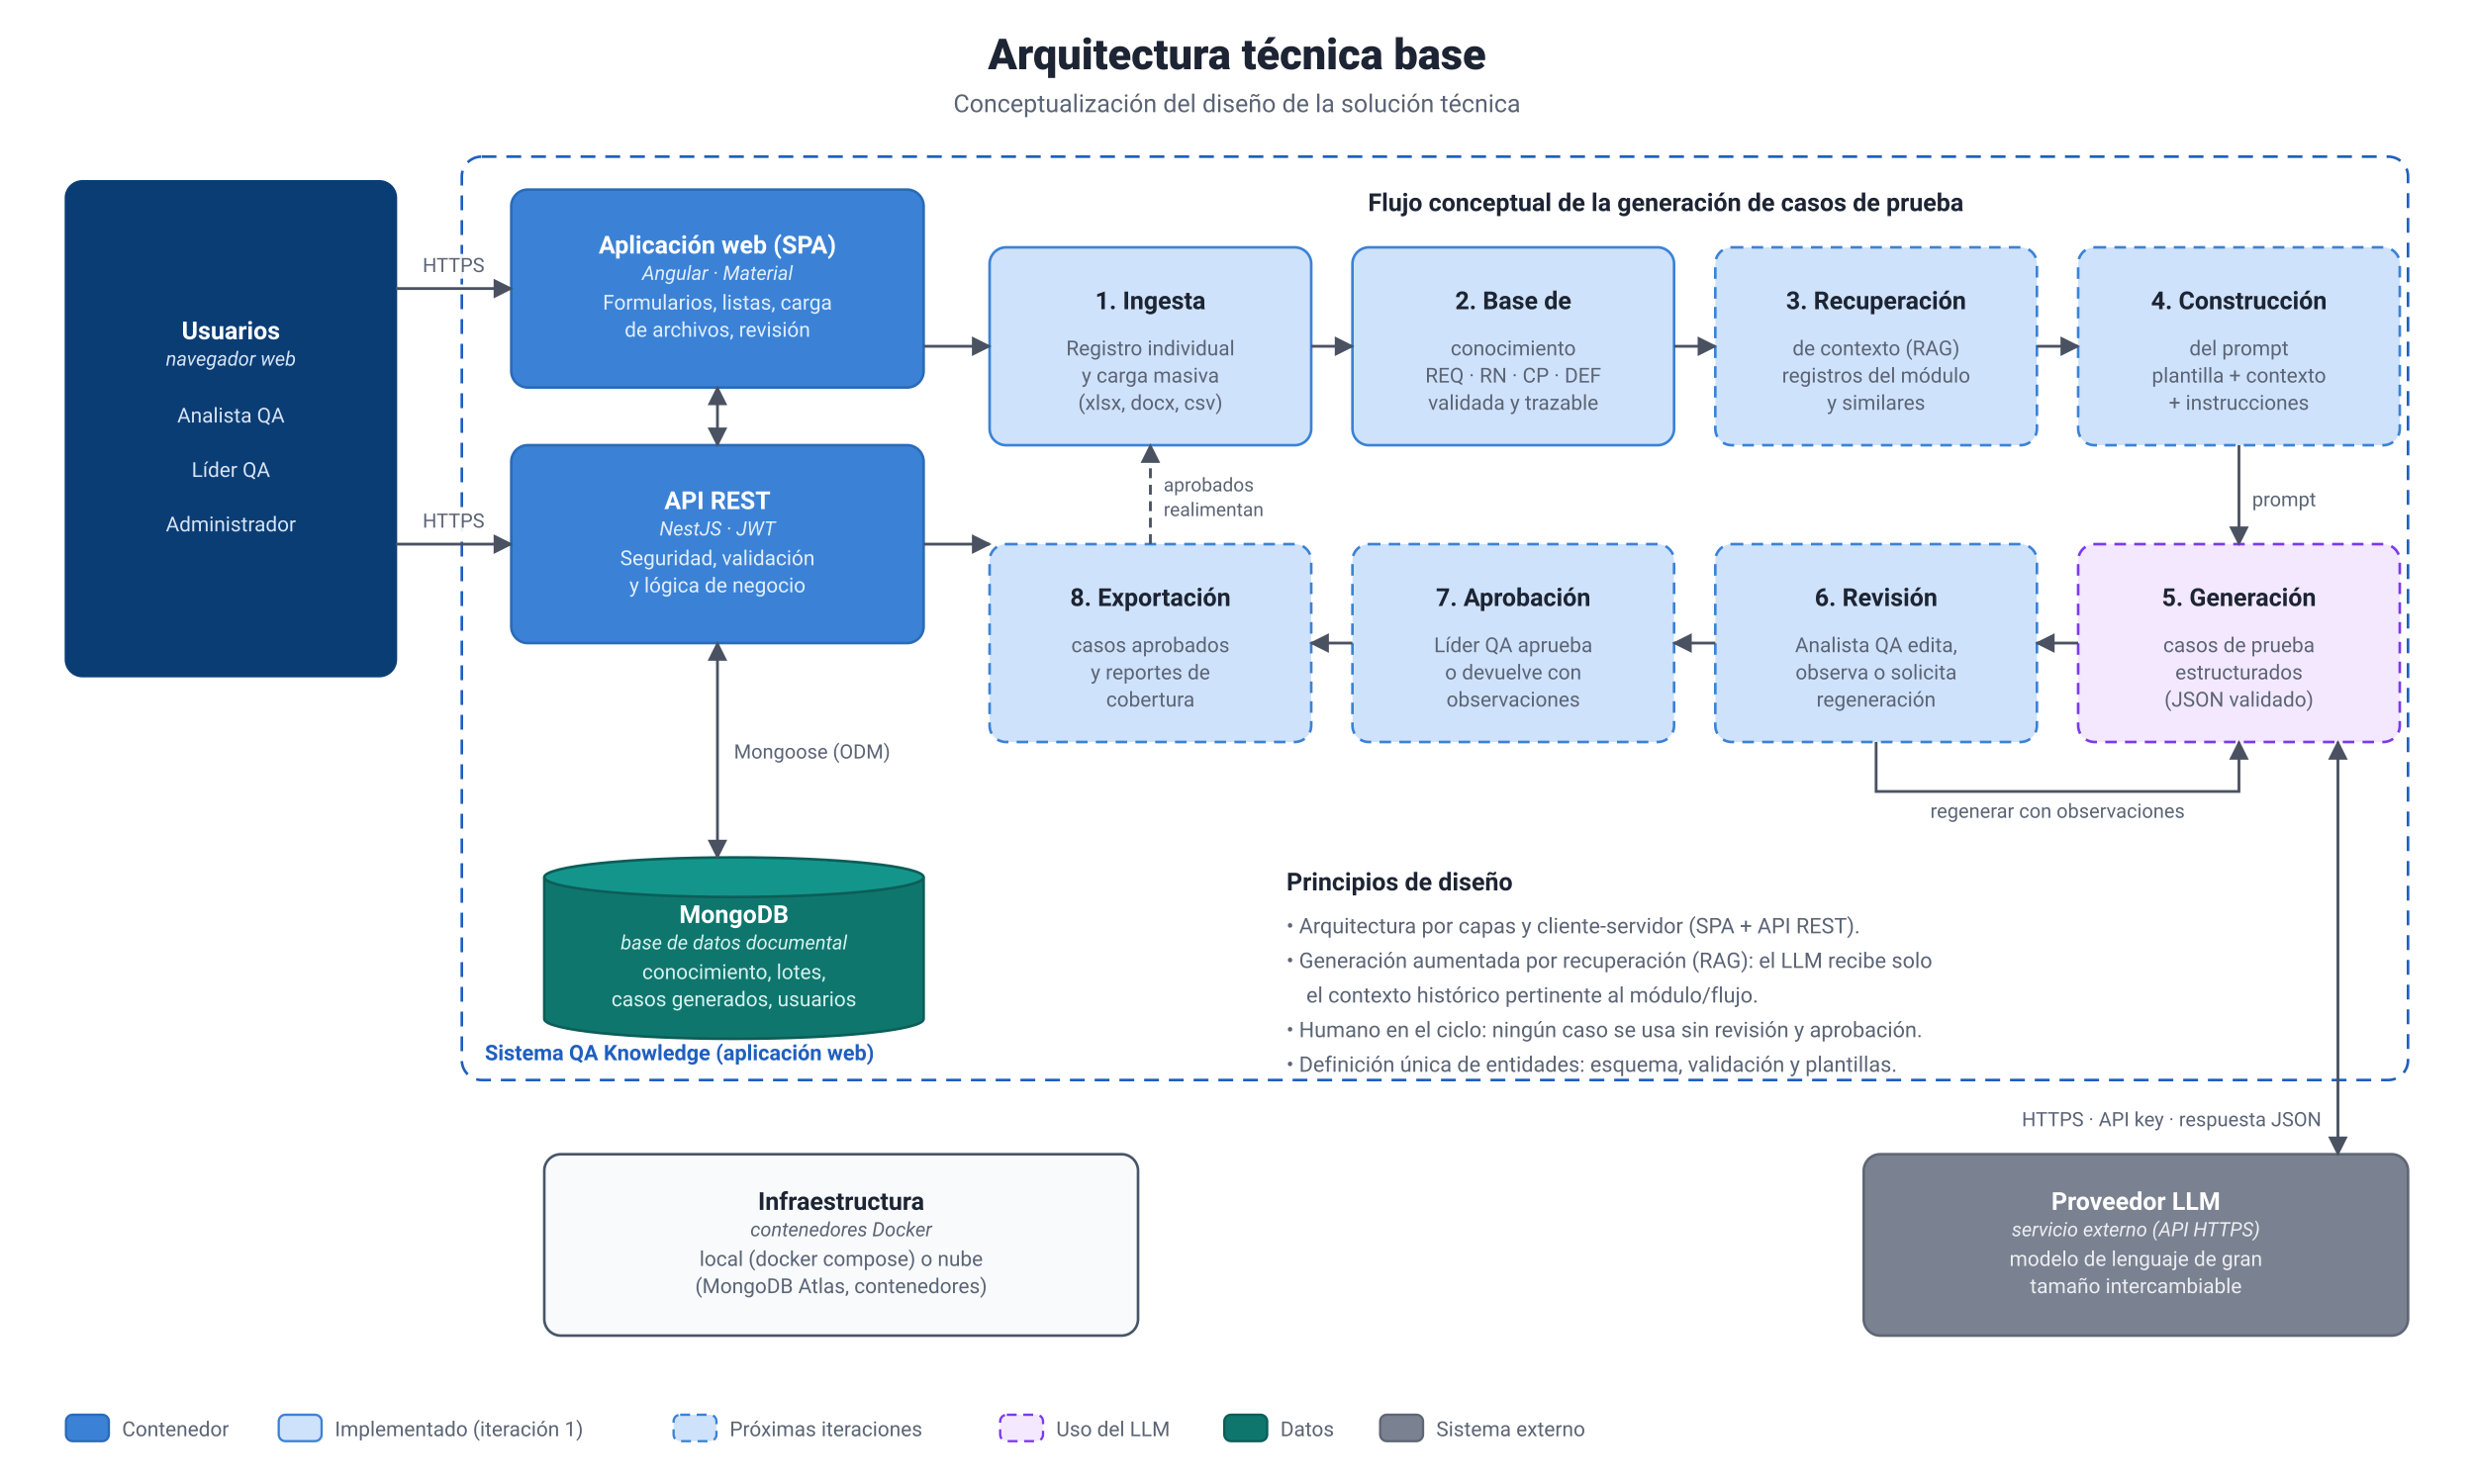
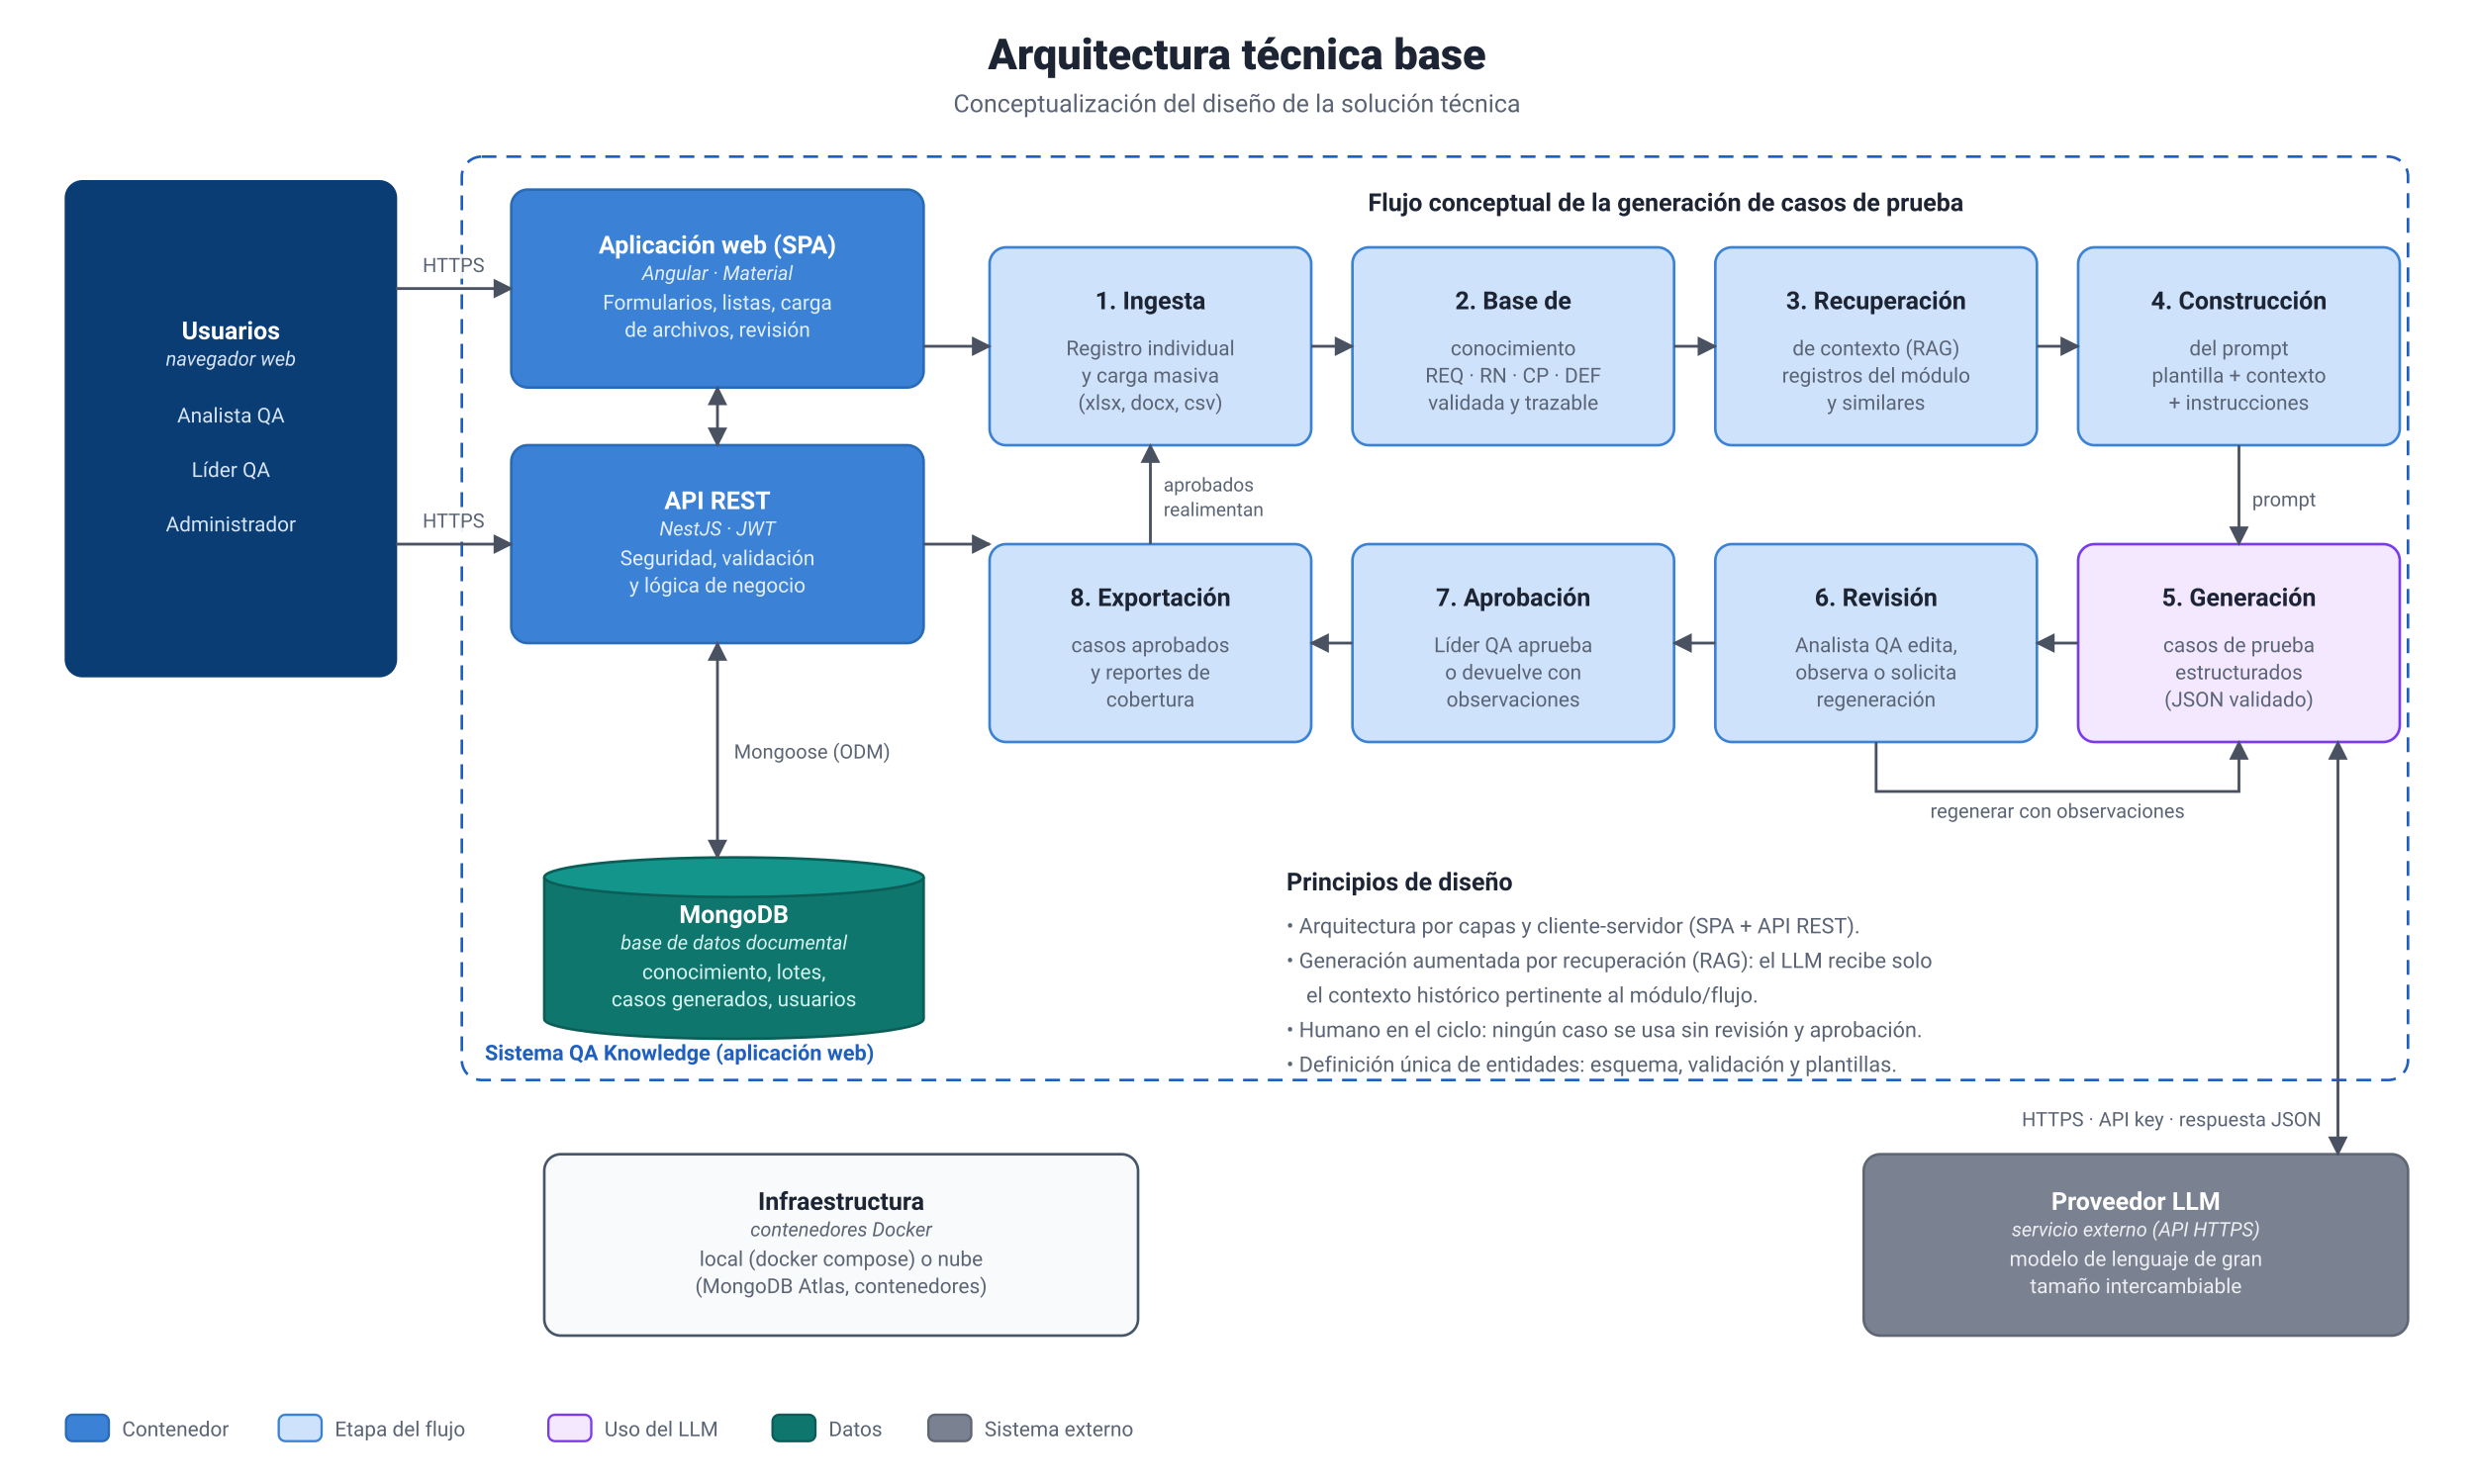
<svg xmlns="http://www.w3.org/2000/svg" width="1500" height="900" viewBox="0 0 1500 900" font-family="Segoe UI, Roboto, Helvetica, Arial, sans-serif">
  <defs>
    <marker id="arr" viewBox="0 0 10 10" refX="9" refY="5" markerWidth="7" markerHeight="7" orient="auto-start-reverse">
      <path d="M0,0 L10,5 L0,10 z" fill="#4a5262" />
    </marker>
  </defs>
  <rect width="1500" height="900" fill="#ffffff" />
  <text x="750.0" y="42" font-size="26" font-weight="800" fill="#1d2433" text-anchor="middle">Arquitectura técnica base</text>
  <text x="750.0" y="68" font-size="15" font-weight="400" fill="#5b6475" text-anchor="middle">Conceptualización del diseño de la solución técnica</text>
  <rect x="40" y="110" width="200" height="300" rx="10" fill="#0b3d75" stroke="#0b3d75" stroke-width="1.6" />
  <text x="140.0" y="205.75" font-size="15" font-weight="700" fill="#ffffff" text-anchor="middle">Usuarios</text>
  <text x="140.0" y="221.75" font-size="12" font-weight="400" fill="#d6e4f5" text-anchor="middle" font-style="italic">navegador web</text>
  <text x="140.0" y="239.75" font-size="12.5" font-weight="400" fill="#d6e4f5" text-anchor="middle" />
  <text x="140.0" y="256.25" font-size="12.5" font-weight="400" fill="#d6e4f5" text-anchor="middle">Analista QA</text>
  <text x="140.0" y="272.75" font-size="12.5" font-weight="400" fill="#d6e4f5" text-anchor="middle" />
  <text x="140.0" y="289.25" font-size="12.5" font-weight="400" fill="#d6e4f5" text-anchor="middle">Líder QA</text>
  <text x="140.0" y="305.75" font-size="12.5" font-weight="400" fill="#d6e4f5" text-anchor="middle" />
  <text x="140.0" y="322.25" font-size="12.5" font-weight="400" fill="#d6e4f5" text-anchor="middle">Administrador</text>
  <rect x="280" y="95" width="1180" height="560" rx="12" fill="none" stroke="#1f5fbf" stroke-width="1.6" stroke-dasharray="9 6" />
  <text x="294" y="643" font-size="13" font-weight="700" fill="#1f5fbf" text-anchor="start">Sistema QA Knowledge (aplicación web)</text>
  <rect x="310" y="115" width="250" height="120" rx="10" fill="#3b82d6" stroke="#2a6bb8" stroke-width="1.6" />
  <text x="435.0" y="153.75" font-size="15" font-weight="700" fill="#ffffff" text-anchor="middle">Aplicación web (SPA)</text>
  <text x="435.0" y="169.75" font-size="12" font-weight="400" fill="#e3eefb" text-anchor="middle" font-style="italic">Angular · Material</text>
  <text x="435.0" y="187.75" font-size="12.5" font-weight="400" fill="#e3eefb" text-anchor="middle">Formularios, listas, carga</text>
  <text x="435.0" y="204.25" font-size="12.5" font-weight="400" fill="#e3eefb" text-anchor="middle">de archivos, revisión</text>
  <rect x="310" y="270" width="250" height="120" rx="10" fill="#3b82d6" stroke="#2a6bb8" stroke-width="1.6" />
  <text x="435.0" y="308.75" font-size="15" font-weight="700" fill="#ffffff" text-anchor="middle">API REST</text>
  <text x="435.0" y="324.75" font-size="12" font-weight="400" fill="#e3eefb" text-anchor="middle" font-style="italic">NestJS · JWT</text>
  <text x="435.0" y="342.75" font-size="12.5" font-weight="400" fill="#e3eefb" text-anchor="middle">Seguridad, validación</text>
  <text x="435.0" y="359.25" font-size="12.5" font-weight="400" fill="#e3eefb" text-anchor="middle">y lógica de negocio</text>
  <path d="M435,235 L435,270" fill="none" stroke="#4a5262" stroke-width="1.7" marker-end="url(#arr)" marker-start="url(#arr)" />
  <path d="M240,175 L310,175" fill="none" stroke="#4a5262" stroke-width="1.7" marker-end="url(#arr)" />
  <rect x="253.5" y="154" width="43.0" height="15" fill="#ffffff" opacity="0.92" />
  <text x="275" y="165" font-size="12" font-weight="400" fill="#5b6475" text-anchor="middle">HTTPS</text>
  <path d="M240,330 L310,330" fill="none" stroke="#4a5262" stroke-width="1.7" marker-end="url(#arr)" />
  <rect x="253.5" y="309" width="43.0" height="15" fill="#ffffff" opacity="0.92" />
  <text x="275" y="320" font-size="12" font-weight="400" fill="#5b6475" text-anchor="middle">HTTPS</text>
  <text x="1010" y="128" font-size="15" font-weight="700" fill="#1d2433" text-anchor="middle">Flujo conceptual de la generación de casos de prueba</text>
  <rect x="600" y="150" width="195" height="120" rx="10" fill="#cfe2fb" stroke="#3b82d6" stroke-width="1.6" />
  <text x="697.5" y="187.5" font-size="15" font-weight="700" fill="#1d2433" text-anchor="middle">1. Ingesta</text>
  <text x="697.5" y="215.5" font-size="12.5" font-weight="400" fill="#5b6475" text-anchor="middle">Registro individual</text>
  <text x="697.5" y="232.0" font-size="12.5" font-weight="400" fill="#5b6475" text-anchor="middle">y carga masiva</text>
  <text x="697.5" y="248.5" font-size="12.5" font-weight="400" fill="#5b6475" text-anchor="middle">(xlsx, docx, csv)</text>
  <rect x="820" y="150" width="195" height="120" rx="10" fill="#cfe2fb" stroke="#3b82d6" stroke-width="1.6" />
  <text x="917.5" y="187.5" font-size="15" font-weight="700" fill="#1d2433" text-anchor="middle">2. Base de</text>
  <text x="917.5" y="215.5" font-size="12.5" font-weight="400" fill="#5b6475" text-anchor="middle">conocimiento</text>
  <text x="917.5" y="232.0" font-size="12.5" font-weight="400" fill="#5b6475" text-anchor="middle">REQ · RN · CP · DEF</text>
  <text x="917.5" y="248.5" font-size="12.5" font-weight="400" fill="#5b6475" text-anchor="middle">validada y trazable</text>
  <path d="M795,210.0 L820,210.0" fill="none" stroke="#4a5262" stroke-width="1.7" marker-end="url(#arr)" />
-   <rect x="1040" y="150" width="195" height="120" rx="10" fill="#cfe2fb" stroke="#3b82d6" stroke-width="1.6" stroke-dasharray="7 5" />
+   <rect x="1040" y="150" width="195" height="120" rx="10" fill="#cfe2fb" stroke="#3b82d6" stroke-width="1.6" />
  <text x="1137.5" y="187.5" font-size="15" font-weight="700" fill="#1d2433" text-anchor="middle">3. Recuperación</text>
  <text x="1137.5" y="215.5" font-size="12.5" font-weight="400" fill="#5b6475" text-anchor="middle">de contexto (RAG)</text>
  <text x="1137.5" y="232.0" font-size="12.5" font-weight="400" fill="#5b6475" text-anchor="middle">registros del módulo</text>
  <text x="1137.5" y="248.5" font-size="12.5" font-weight="400" fill="#5b6475" text-anchor="middle">y similares</text>
  <path d="M1015,210.0 L1040,210.0" fill="none" stroke="#4a5262" stroke-width="1.7" marker-end="url(#arr)" />
-   <rect x="1260" y="150" width="195" height="120" rx="10" fill="#cfe2fb" stroke="#3b82d6" stroke-width="1.6" stroke-dasharray="7 5" />
+   <rect x="1260" y="150" width="195" height="120" rx="10" fill="#cfe2fb" stroke="#3b82d6" stroke-width="1.6" />
  <text x="1357.5" y="187.5" font-size="15" font-weight="700" fill="#1d2433" text-anchor="middle">4. Construcción</text>
  <text x="1357.5" y="215.5" font-size="12.5" font-weight="400" fill="#5b6475" text-anchor="middle">del prompt</text>
  <text x="1357.5" y="232.0" font-size="12.5" font-weight="400" fill="#5b6475" text-anchor="middle">plantilla + contexto</text>
  <text x="1357.5" y="248.5" font-size="12.5" font-weight="400" fill="#5b6475" text-anchor="middle">+ instrucciones</text>
  <path d="M1235,210.0 L1260,210.0" fill="none" stroke="#4a5262" stroke-width="1.7" marker-end="url(#arr)" />
-   <rect x="600" y="330" width="195" height="120" rx="10" fill="#cfe2fb" stroke="#3b82d6" stroke-width="1.6" stroke-dasharray="7 5" />
+   <rect x="600" y="330" width="195" height="120" rx="10" fill="#cfe2fb" stroke="#3b82d6" stroke-width="1.6" />
  <text x="697.5" y="367.5" font-size="15" font-weight="700" fill="#1d2433" text-anchor="middle">8. Exportación</text>
  <text x="697.5" y="395.5" font-size="12.5" font-weight="400" fill="#5b6475" text-anchor="middle">casos aprobados</text>
  <text x="697.5" y="412.0" font-size="12.5" font-weight="400" fill="#5b6475" text-anchor="middle">y reportes de</text>
  <text x="697.5" y="428.5" font-size="12.5" font-weight="400" fill="#5b6475" text-anchor="middle">cobertura</text>
-   <rect x="820" y="330" width="195" height="120" rx="10" fill="#cfe2fb" stroke="#3b82d6" stroke-width="1.6" stroke-dasharray="7 5" />
+   <rect x="820" y="330" width="195" height="120" rx="10" fill="#cfe2fb" stroke="#3b82d6" stroke-width="1.6" />
  <text x="917.5" y="367.5" font-size="15" font-weight="700" fill="#1d2433" text-anchor="middle">7. Aprobación</text>
  <text x="917.5" y="395.5" font-size="12.5" font-weight="400" fill="#5b6475" text-anchor="middle">Líder QA aprueba</text>
  <text x="917.5" y="412.0" font-size="12.5" font-weight="400" fill="#5b6475" text-anchor="middle">o devuelve con</text>
  <text x="917.5" y="428.5" font-size="12.5" font-weight="400" fill="#5b6475" text-anchor="middle">observaciones</text>
  <path d="M820,390.0 L795,390.0" fill="none" stroke="#4a5262" stroke-width="1.7" marker-end="url(#arr)" />
-   <rect x="1040" y="330" width="195" height="120" rx="10" fill="#cfe2fb" stroke="#3b82d6" stroke-width="1.6" stroke-dasharray="7 5" />
+   <rect x="1040" y="330" width="195" height="120" rx="10" fill="#cfe2fb" stroke="#3b82d6" stroke-width="1.6" />
  <text x="1137.5" y="367.5" font-size="15" font-weight="700" fill="#1d2433" text-anchor="middle">6. Revisión</text>
  <text x="1137.5" y="395.5" font-size="12.5" font-weight="400" fill="#5b6475" text-anchor="middle">Analista QA edita,</text>
  <text x="1137.5" y="412.0" font-size="12.5" font-weight="400" fill="#5b6475" text-anchor="middle">observa o solicita</text>
  <text x="1137.5" y="428.5" font-size="12.5" font-weight="400" fill="#5b6475" text-anchor="middle">regeneración</text>
  <path d="M1040,390.0 L1015,390.0" fill="none" stroke="#4a5262" stroke-width="1.7" marker-end="url(#arr)" />
-   <rect x="1260" y="330" width="195" height="120" rx="10" fill="#f3e8ff" stroke="#7c3aed" stroke-width="1.6" stroke-dasharray="7 5" />
+   <rect x="1260" y="330" width="195" height="120" rx="10" fill="#f3e8ff" stroke="#7c3aed" stroke-width="1.6" />
  <text x="1357.5" y="367.5" font-size="15" font-weight="700" fill="#1d2433" text-anchor="middle">5. Generación</text>
  <text x="1357.5" y="395.5" font-size="12.5" font-weight="400" fill="#5b6475" text-anchor="middle">casos de prueba</text>
  <text x="1357.5" y="412.0" font-size="12.5" font-weight="400" fill="#5b6475" text-anchor="middle">estructurados</text>
  <text x="1357.5" y="428.5" font-size="12.5" font-weight="400" fill="#5b6475" text-anchor="middle">(JSON validado)</text>
  <path d="M1260,390.0 L1235,390.0" fill="none" stroke="#4a5262" stroke-width="1.7" marker-end="url(#arr)" />
  <path d="M1357.5,270 L1357.5,330" fill="none" stroke="#4a5262" stroke-width="1.7" marker-end="url(#arr)" />
  <rect x="1361.5" y="296" width="49.6" height="15" fill="#ffffff" opacity="0.92" />
  <text x="1365.5" y="307" font-size="12" font-weight="400" fill="#5b6475" text-anchor="start">prompt</text>
  <path d="M1137.5,450 L1137.5,480 L1357.5,480 L1357.5,450" fill="none" stroke="#4a5262" stroke-width="1.7" marker-end="url(#arr)" />
  <rect x="1153.4" y="485" width="188.2" height="15" fill="#ffffff" opacity="0.92" />
  <text x="1247.5" y="496" font-size="12" font-weight="400" fill="#5b6475" text-anchor="middle">regenerar con observaciones</text>
-   <path d="M697.5,330 L697.5,270" fill="none" stroke="#4a5262" stroke-width="1.7" marker-end="url(#arr)" stroke-dasharray="6 4" />
+   <path d="M697.5,330 L697.5,270" fill="none" stroke="#4a5262" stroke-width="1.7" marker-end="url(#arr)" />
  <text x="705.5" y="298.0" font-size="11.5" font-weight="400" fill="#5b6475" text-anchor="start">aprobados</text>
  <text x="705.5" y="313.0" font-size="11.5" font-weight="400" fill="#5b6475" text-anchor="start">realimentan</text>
  <path d="M560,330 L600,330" fill="none" stroke="#4a5262" stroke-width="1.7" marker-end="url(#arr)" />
  <path d="M560,210 L600,210" fill="none" stroke="#4a5262" stroke-width="1.7" marker-end="url(#arr)" />
  <path d="M330,532 L330,618 A115.0,12 0 0 0 560,618 L560,532" fill="#0f766e" stroke="#0b5e58" stroke-width="1.6" />
  <ellipse cx="445.0" cy="532" rx="115.0" ry="12" fill="#14958b" stroke="#0b5e58" stroke-width="1.6" />
  <text x="445.0" y="559.75" font-size="15" font-weight="700" fill="#ffffff" text-anchor="middle">MongoDB</text>
  <text x="445.0" y="575.75" font-size="12" font-weight="400" fill="#d5f2ee" text-anchor="middle" font-style="italic">base de datos documental</text>
  <text x="445.0" y="593.75" font-size="12.5" font-weight="400" fill="#d5f2ee" text-anchor="middle">conocimiento, lotes,</text>
  <text x="445.0" y="610.25" font-size="12.5" font-weight="400" fill="#d5f2ee" text-anchor="middle">casos generados, usuarios</text>
  <path d="M435,390 L435,520" fill="none" stroke="#4a5262" stroke-width="1.7" marker-end="url(#arr)" marker-start="url(#arr)" />
  <rect x="441" y="449" width="102.4" height="15" fill="#ffffff" opacity="0.92" />
  <text x="445" y="460" font-size="12" font-weight="400" fill="#5b6475" text-anchor="start">Mongoose (ODM)</text>
  <rect x="1130" y="700" width="330" height="110" rx="10" fill="#7a8291" stroke="#5f6674" stroke-width="1.6" />
  <text x="1295.0" y="733.75" font-size="15" font-weight="700" fill="#ffffff" text-anchor="middle">Proveedor LLM</text>
  <text x="1295.0" y="749.75" font-size="12" font-weight="400" fill="#eceef2" text-anchor="middle" font-style="italic">servicio externo (API HTTPS)</text>
  <text x="1295.0" y="767.75" font-size="12.5" font-weight="400" fill="#eceef2" text-anchor="middle">modelo de lenguaje de gran</text>
  <text x="1295.0" y="784.25" font-size="12.5" font-weight="400" fill="#eceef2" text-anchor="middle">tamaño intercambiable</text>
  <path d="M1417.5,450 L1417.5,700" fill="none" stroke="#4a5262" stroke-width="1.7" marker-end="url(#arr)" marker-start="url(#arr)" />
  <rect x="1190.3" y="672" width="221.2" height="15" fill="#ffffff" opacity="0.92" />
  <text x="1407.5" y="683" font-size="12" font-weight="400" fill="#5b6475" text-anchor="end">HTTPS · API key · respuesta JSON</text>
  <rect x="330" y="700" width="360" height="110" rx="10" fill="#f8fafc" stroke="#475569" stroke-width="1.6" />
  <text x="510.0" y="733.75" font-size="15" font-weight="700" fill="#1d2433" text-anchor="middle">Infraestructura</text>
  <text x="510.0" y="749.75" font-size="12" font-weight="400" fill="#5b6475" text-anchor="middle" font-style="italic">contenedores Docker</text>
  <text x="510.0" y="767.75" font-size="12.5" font-weight="400" fill="#5b6475" text-anchor="middle">local (docker compose) o nube</text>
  <text x="510.0" y="784.25" font-size="12.5" font-weight="400" fill="#5b6475" text-anchor="middle">(MongoDB Atlas, contenedores)</text>
  <text x="780" y="540" font-size="15" font-weight="700" fill="#1d2433" text-anchor="start">Principios de diseño</text>
  <text x="780" y="566" font-size="13" font-weight="400" fill="#5b6475" text-anchor="start">• Arquitectura por capas y cliente-servidor (SPA + API REST).</text>
  <text x="780" y="587" font-size="13" font-weight="400" fill="#5b6475" text-anchor="start">• Generación aumentada por recuperación (RAG): el LLM recibe solo</text>
  <text x="792" y="608" font-size="13" font-weight="400" fill="#5b6475" text-anchor="start">el contexto histórico pertinente al módulo/flujo.</text>
  <text x="780" y="629" font-size="13" font-weight="400" fill="#5b6475" text-anchor="start">• Humano en el ciclo: ningún caso se usa sin revisión y aprobación.</text>
  <text x="780" y="650" font-size="13" font-weight="400" fill="#5b6475" text-anchor="start">• Definición única de entidades: esquema, validación y plantillas.</text>
  <rect x="40" y="858" width="26" height="16" rx="4" fill="#3b82d6" stroke="#2a6bb8" stroke-width="1.4" />
  <text x="74" y="871" font-size="12.5" font-weight="400" fill="#5b6475" text-anchor="start">Contenedor</text>
  <rect x="169.0" y="858" width="26" height="16" rx="4" fill="#cfe2fb" stroke="#3b82d6" stroke-width="1.4" />
-   <text x="203.0" y="871" font-size="12.5" font-weight="400" fill="#5b6475" text-anchor="start">Implementado (iteración 1)</text>
-   <rect x="408.4" y="858" width="26" height="16" rx="4" fill="#cfe2fb" stroke="#3b82d6" stroke-width="1.4" stroke-dasharray="6 4" />
-   <text x="442.4" y="871" font-size="12.5" font-weight="400" fill="#5b6475" text-anchor="start">Próximas iteraciones</text>
-   <rect x="606.4" y="858" width="26" height="16" rx="4" fill="#f3e8ff" stroke="#7c3aed" stroke-width="1.4" stroke-dasharray="6 4" />
-   <text x="640.4" y="871" font-size="12.5" font-weight="400" fill="#5b6475" text-anchor="start">Uso del LLM</text>
-   <rect x="742.3" y="858" width="26" height="16" rx="4" fill="#0f766e" stroke="#0b5e58" stroke-width="1.4" />
-   <text x="776.3" y="871" font-size="12.5" font-weight="400" fill="#5b6475" text-anchor="start">Datos</text>
-   <rect x="836.8" y="858" width="26" height="16" rx="4" fill="#7a8291" stroke="#5f6674" stroke-width="1.4" />
-   <text x="870.8" y="871" font-size="12.5" font-weight="400" fill="#5b6475" text-anchor="start">Sistema externo</text>
+   <text x="203.0" y="871" font-size="12.5" font-weight="400" fill="#5b6475" text-anchor="start">Etapa del flujo</text>
+   <rect x="332.5" y="858" width="26" height="16" rx="4" fill="#f3e8ff" stroke="#7c3aed" stroke-width="1.4" />
+   <text x="366.5" y="871" font-size="12.5" font-weight="400" fill="#5b6475" text-anchor="start">Uso del LLM</text>
+   <rect x="468.4" y="858" width="26" height="16" rx="4" fill="#0f766e" stroke="#0b5e58" stroke-width="1.4" />
+   <text x="502.4" y="871" font-size="12.5" font-weight="400" fill="#5b6475" text-anchor="start">Datos</text>
+   <rect x="562.9" y="858" width="26" height="16" rx="4" fill="#7a8291" stroke="#5f6674" stroke-width="1.4" />
+   <text x="596.9" y="871" font-size="12.5" font-weight="400" fill="#5b6475" text-anchor="start">Sistema externo</text>
</svg>
